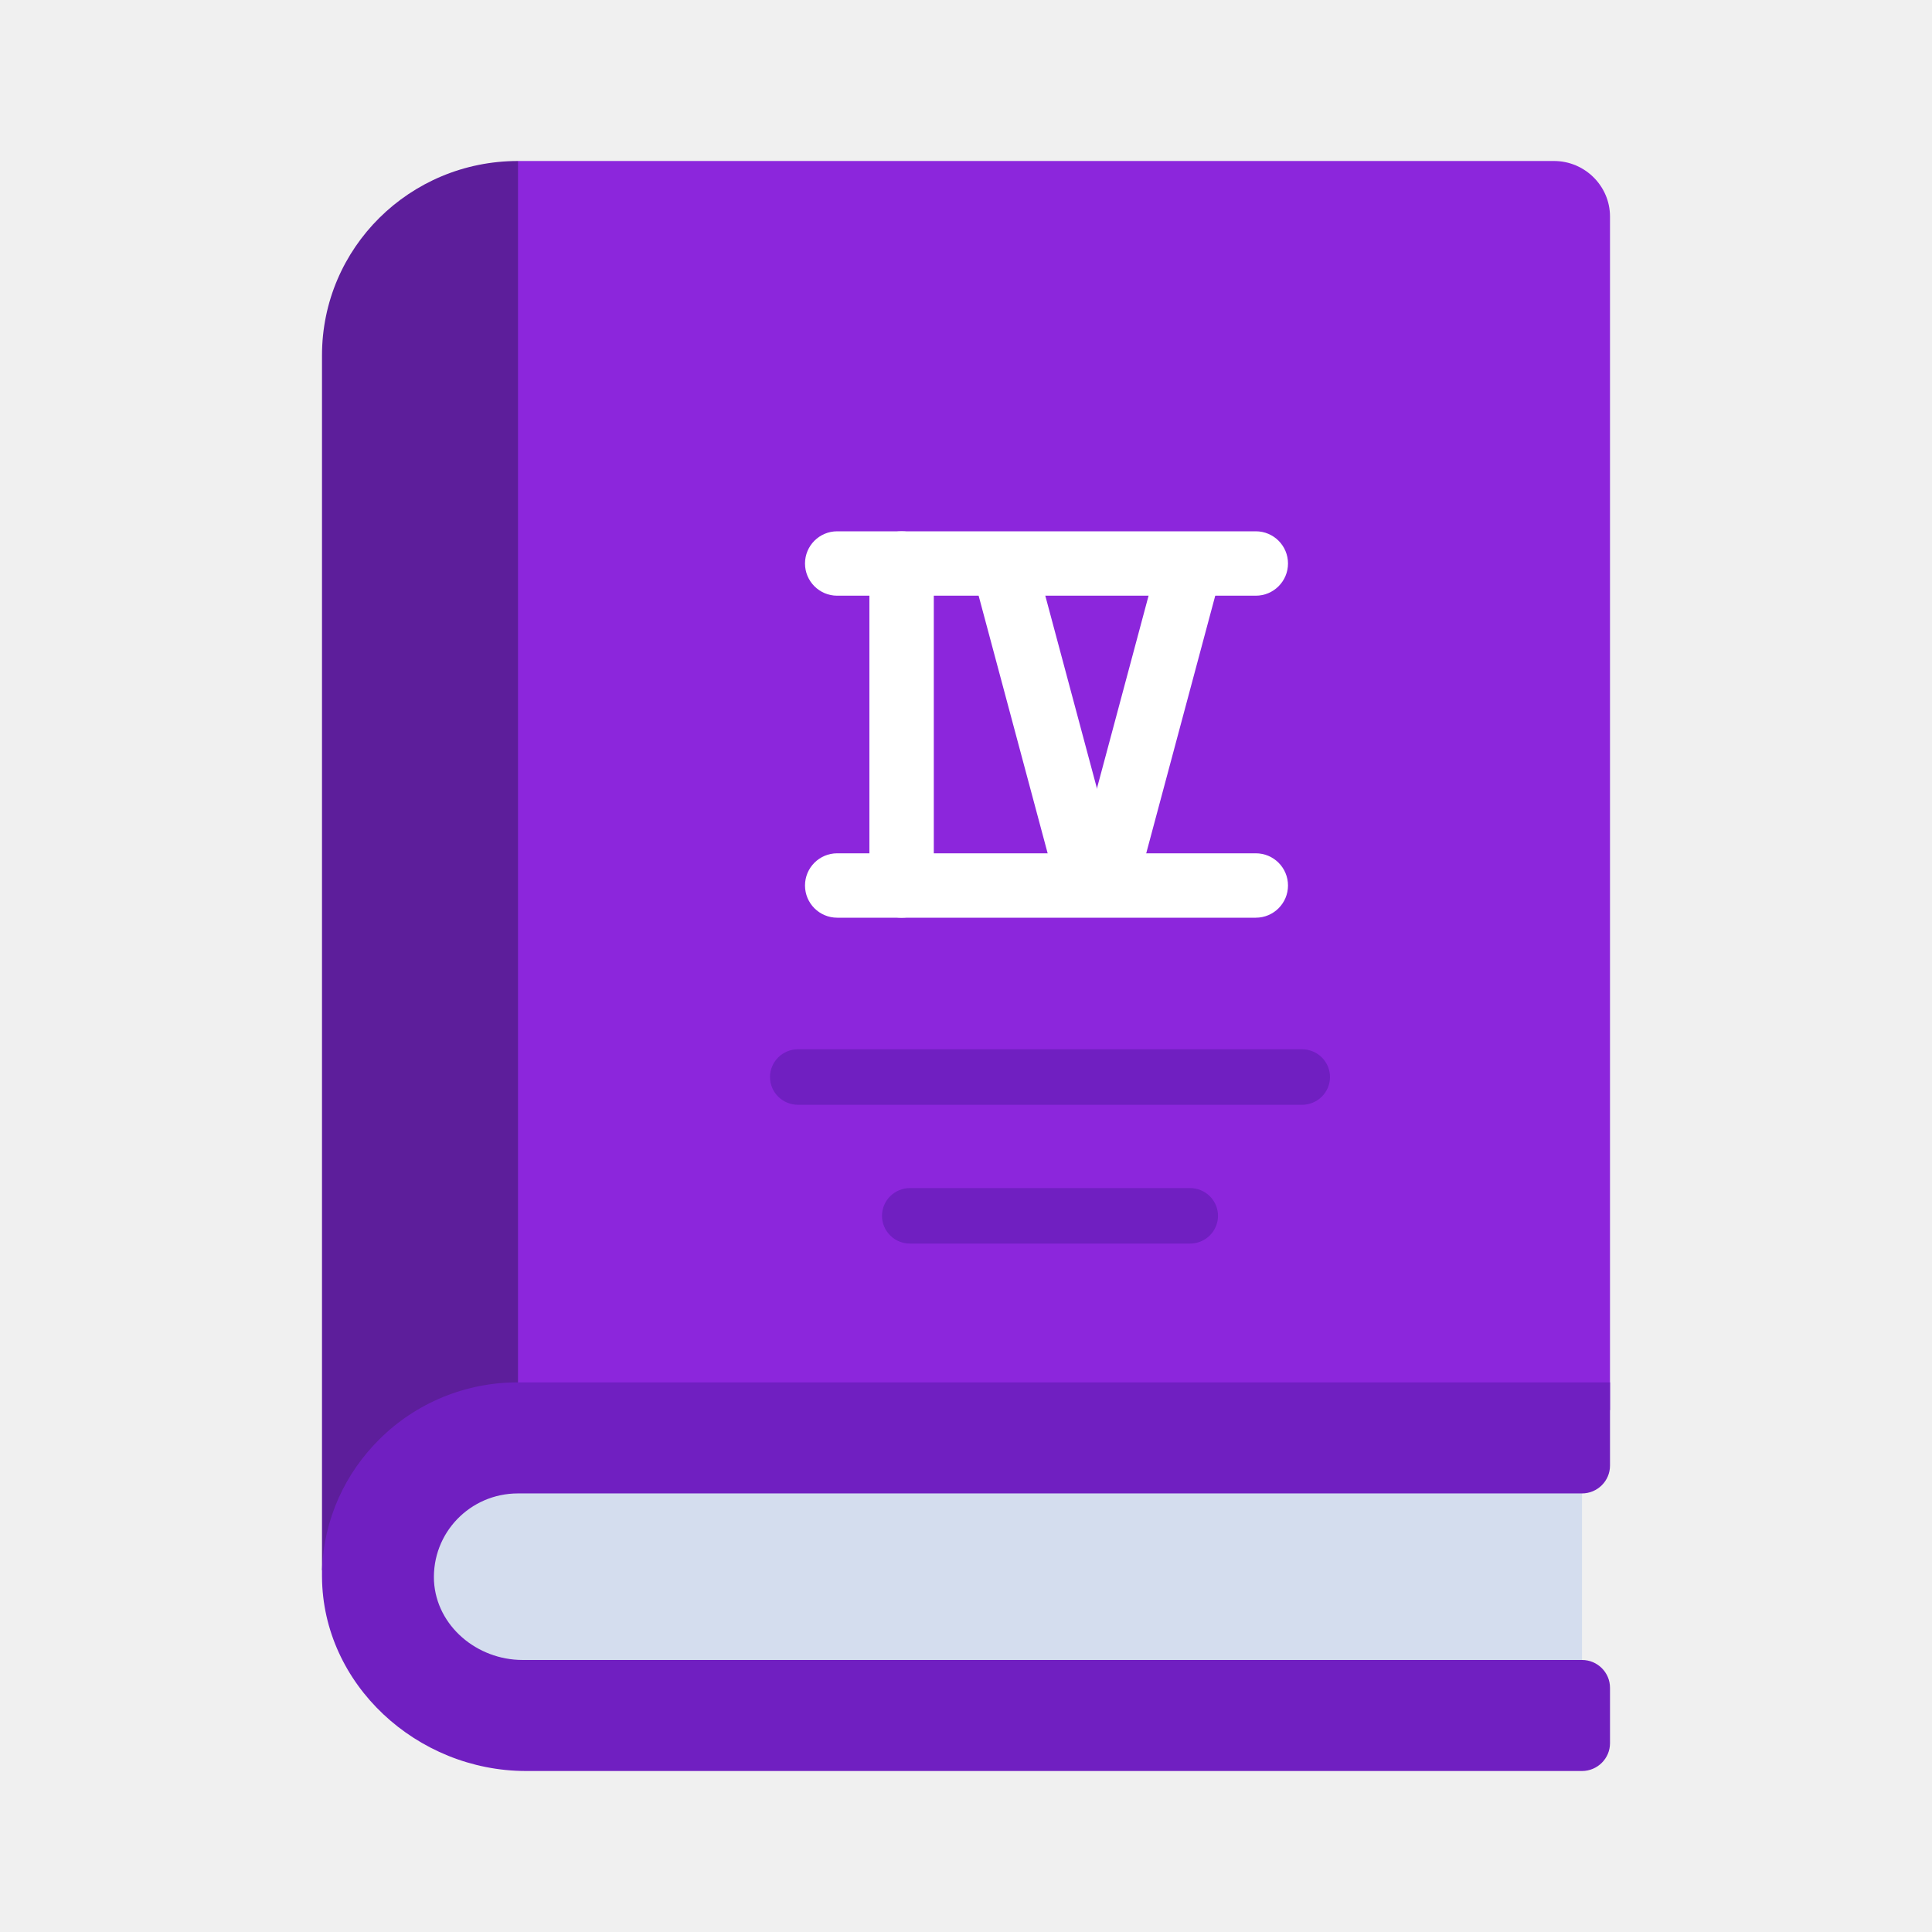
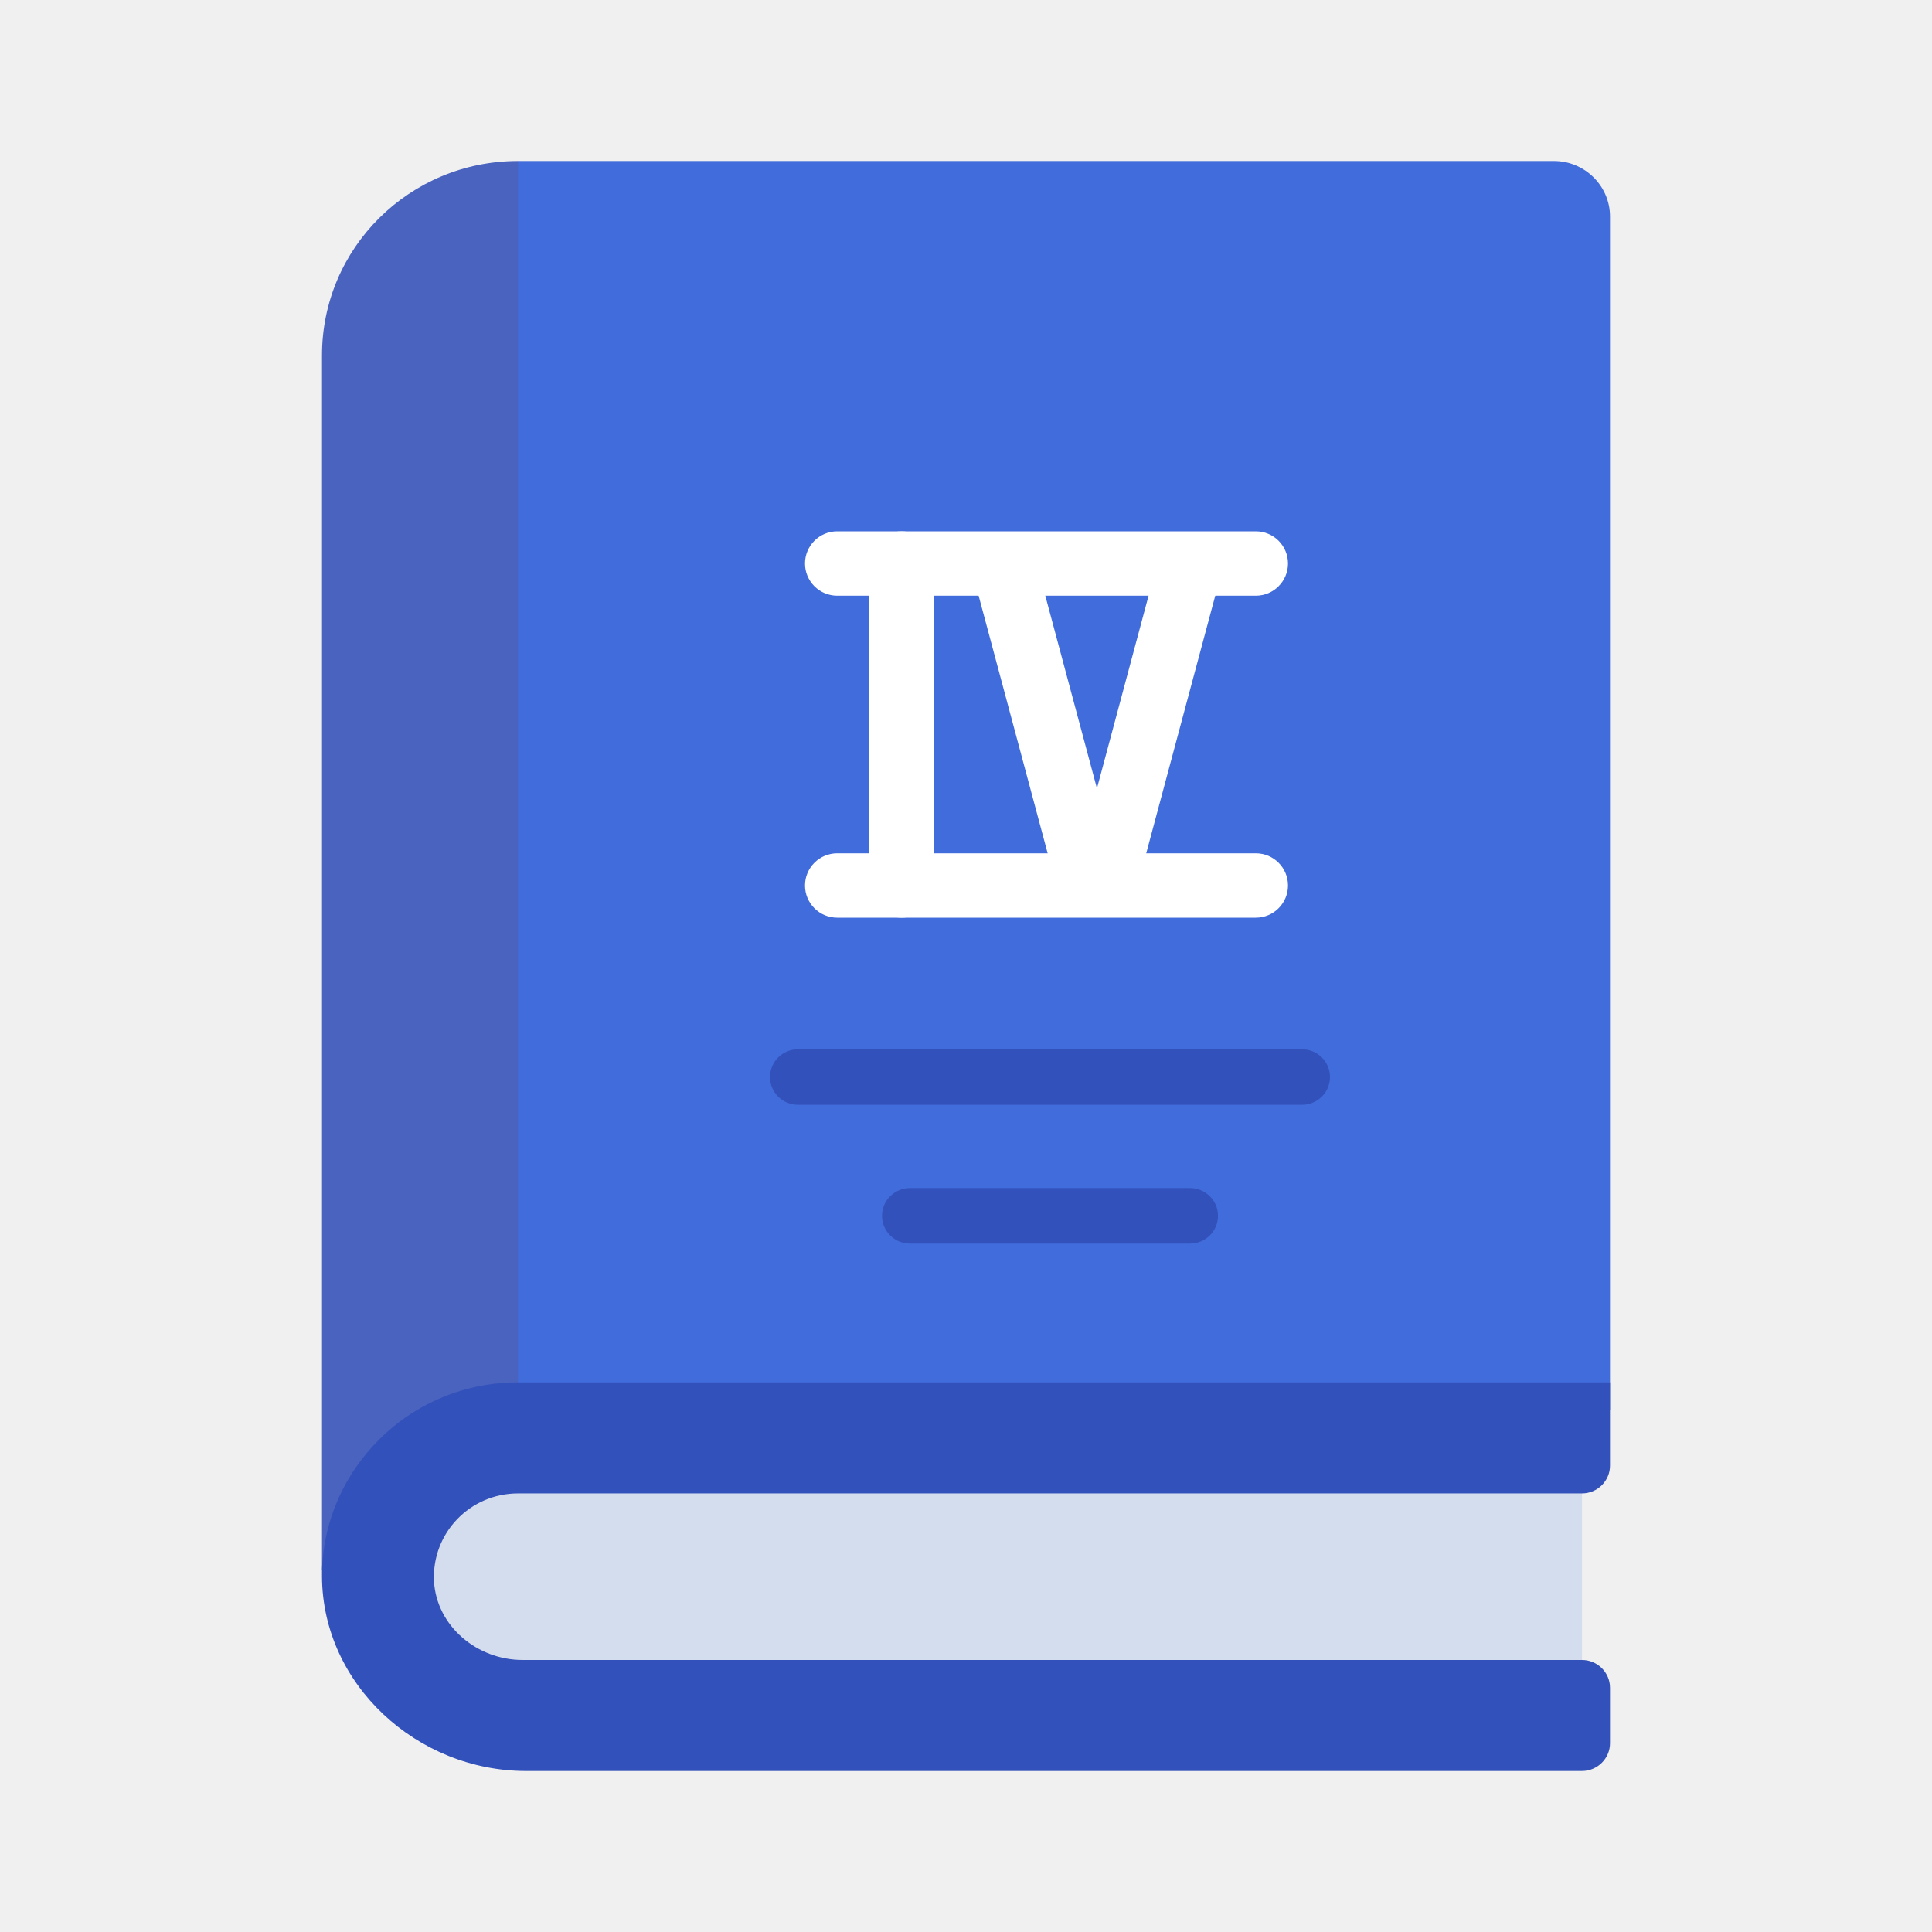
<svg xmlns="http://www.w3.org/2000/svg" width="120" height="120" viewBox="0 0 120 120" fill="none">
  <rect x="60" y="31.211" width="3.509" height="27.085" rx="1.754" fill="white" />
  <path d="M30.435 91.034H98.261V104.828H30.435C26.595 104.828 23.478 101.738 23.478 97.931C23.478 94.124 26.595 91.034 30.435 91.034Z" fill="#D4DDEE" />
-   <path d="M20 97.534V22.069C20 15.397 25.444 10 32.174 10L33.913 11.724V84.138L32.174 87.586L20 97.534Z" fill="#5D1E9B" />
-   <path d="M100 13.448V87.586H32.174V10H96.522C98.435 10 100 11.552 100 13.448Z" fill="#8C26DC" />
-   <path d="M26.956 98.207C27.113 101 29.635 103.103 32.452 103.103H98.261C99.217 103.103 100 103.879 100 104.828V108.276C100 109.224 99.217 110 98.261 110H32.678C25.896 110 20.035 104.621 20 97.931V97.534C20.104 94.345 21.444 91.5 23.565 89.397C24.693 88.273 26.035 87.382 27.513 86.775C28.99 86.168 30.575 85.858 32.174 85.862H100V91.034C100 91.983 99.217 92.759 98.261 92.759H32.174C29.2 92.759 26.817 95.207 26.956 98.207Z" fill="#701FC1" />
-   <path d="M80.87 68.621H49.565C49.104 68.621 48.662 68.439 48.336 68.116C48.009 67.792 47.826 67.354 47.826 66.897C47.826 66.439 48.009 66.001 48.336 65.677C48.662 65.354 49.104 65.172 49.565 65.172H80.87C81.331 65.172 81.773 65.354 82.099 65.677C82.426 66.001 82.609 66.439 82.609 66.897C82.609 67.354 82.426 67.792 82.099 68.116C81.773 68.439 81.331 68.621 80.87 68.621ZM73.913 77.241H56.522C56.061 77.241 55.618 77.06 55.292 76.736C54.966 76.413 54.783 75.975 54.783 75.517C54.783 75.06 54.966 74.621 55.292 74.298C55.618 73.975 56.061 73.793 56.522 73.793H73.913C74.374 73.793 74.817 73.975 75.143 74.298C75.469 74.621 75.652 75.06 75.652 75.517C75.652 75.975 75.469 76.413 75.143 76.736C74.817 77.06 74.374 77.241 73.913 77.241Z" fill="#701FC1" />
+   <path d="M20 97.534V22.069C20 15.397 25.444 10 32.174 10L33.913 11.724V84.138L32.174 87.586L20 97.534Z" fill="#4963BF" />
+   <path d="M100 13.448V87.586H32.174V10H96.522C98.435 10 100 11.552 100 13.448Z" fill="#416CDB" />
+   <path d="M26.956 98.207C27.113 101 29.635 103.103 32.452 103.103H98.261C99.217 103.103 100 103.879 100 104.828V108.276C100 109.224 99.217 110 98.261 110H32.678C25.896 110 20.035 104.621 20 97.931V97.534C20.104 94.345 21.444 91.5 23.565 89.397C24.693 88.273 26.035 87.382 27.513 86.775C28.99 86.168 30.575 85.858 32.174 85.862H100V91.034C100 91.983 99.217 92.759 98.261 92.759H32.174C29.2 92.759 26.817 95.207 26.956 98.207Z" fill="#3351BA" />
+   <path d="M80.87 68.621H49.565C49.104 68.621 48.662 68.439 48.336 68.116C48.009 67.792 47.826 67.354 47.826 66.897C47.826 66.439 48.009 66.001 48.336 65.677C48.662 65.354 49.104 65.172 49.565 65.172H80.87C81.331 65.172 81.773 65.354 82.099 65.677C82.426 66.001 82.609 66.439 82.609 66.897C82.609 67.354 82.426 67.792 82.099 68.116C81.773 68.439 81.331 68.621 80.87 68.621ZM73.913 77.241H56.522C56.061 77.241 55.618 77.06 55.292 76.736C54.966 76.413 54.783 75.975 54.783 75.517C54.783 75.06 54.966 74.621 55.292 74.298C55.618 73.975 56.061 73.793 56.522 73.793H73.913C74.374 73.793 74.817 73.975 75.143 74.298C75.469 74.621 75.652 75.06 75.652 75.517C75.652 75.975 75.469 76.413 75.143 76.736C74.817 77.06 74.374 77.241 73.913 77.241Z" fill="#3351BA" />
  <rect x="54" y="33" width="4" height="24" rx="2" fill="white" />
  <rect x="80" y="33" width="4" height="30" rx="2" transform="rotate(90 80 33)" fill="white" />
  <rect x="80" y="53" width="4" height="30" rx="2" transform="rotate(90 80 53)" fill="white" />
-   <path d="M60.518 36.005C60.232 34.938 60.865 33.841 61.932 33.555V33.555C62.999 33.269 64.096 33.903 64.381 34.969L69.558 54.288C69.844 55.355 69.21 56.452 68.144 56.737V56.737C67.077 57.023 65.98 56.39 65.694 55.323L60.518 36.005Z" fill="white" />
+   <path d="M60.518 36.005C60.232 34.938 60.865 33.841 61.932 33.555C62.999 33.269 64.096 33.903 64.381 34.969L69.558 54.288C69.844 55.355 69.21 56.452 68.144 56.737C67.077 57.023 65.98 56.39 65.694 55.323L60.518 36.005Z" fill="white" />
  <rect x="72.471" y="32.779" width="4" height="24" rx="2" transform="rotate(15 72.4705 32.7789)" fill="white" />
</svg>
